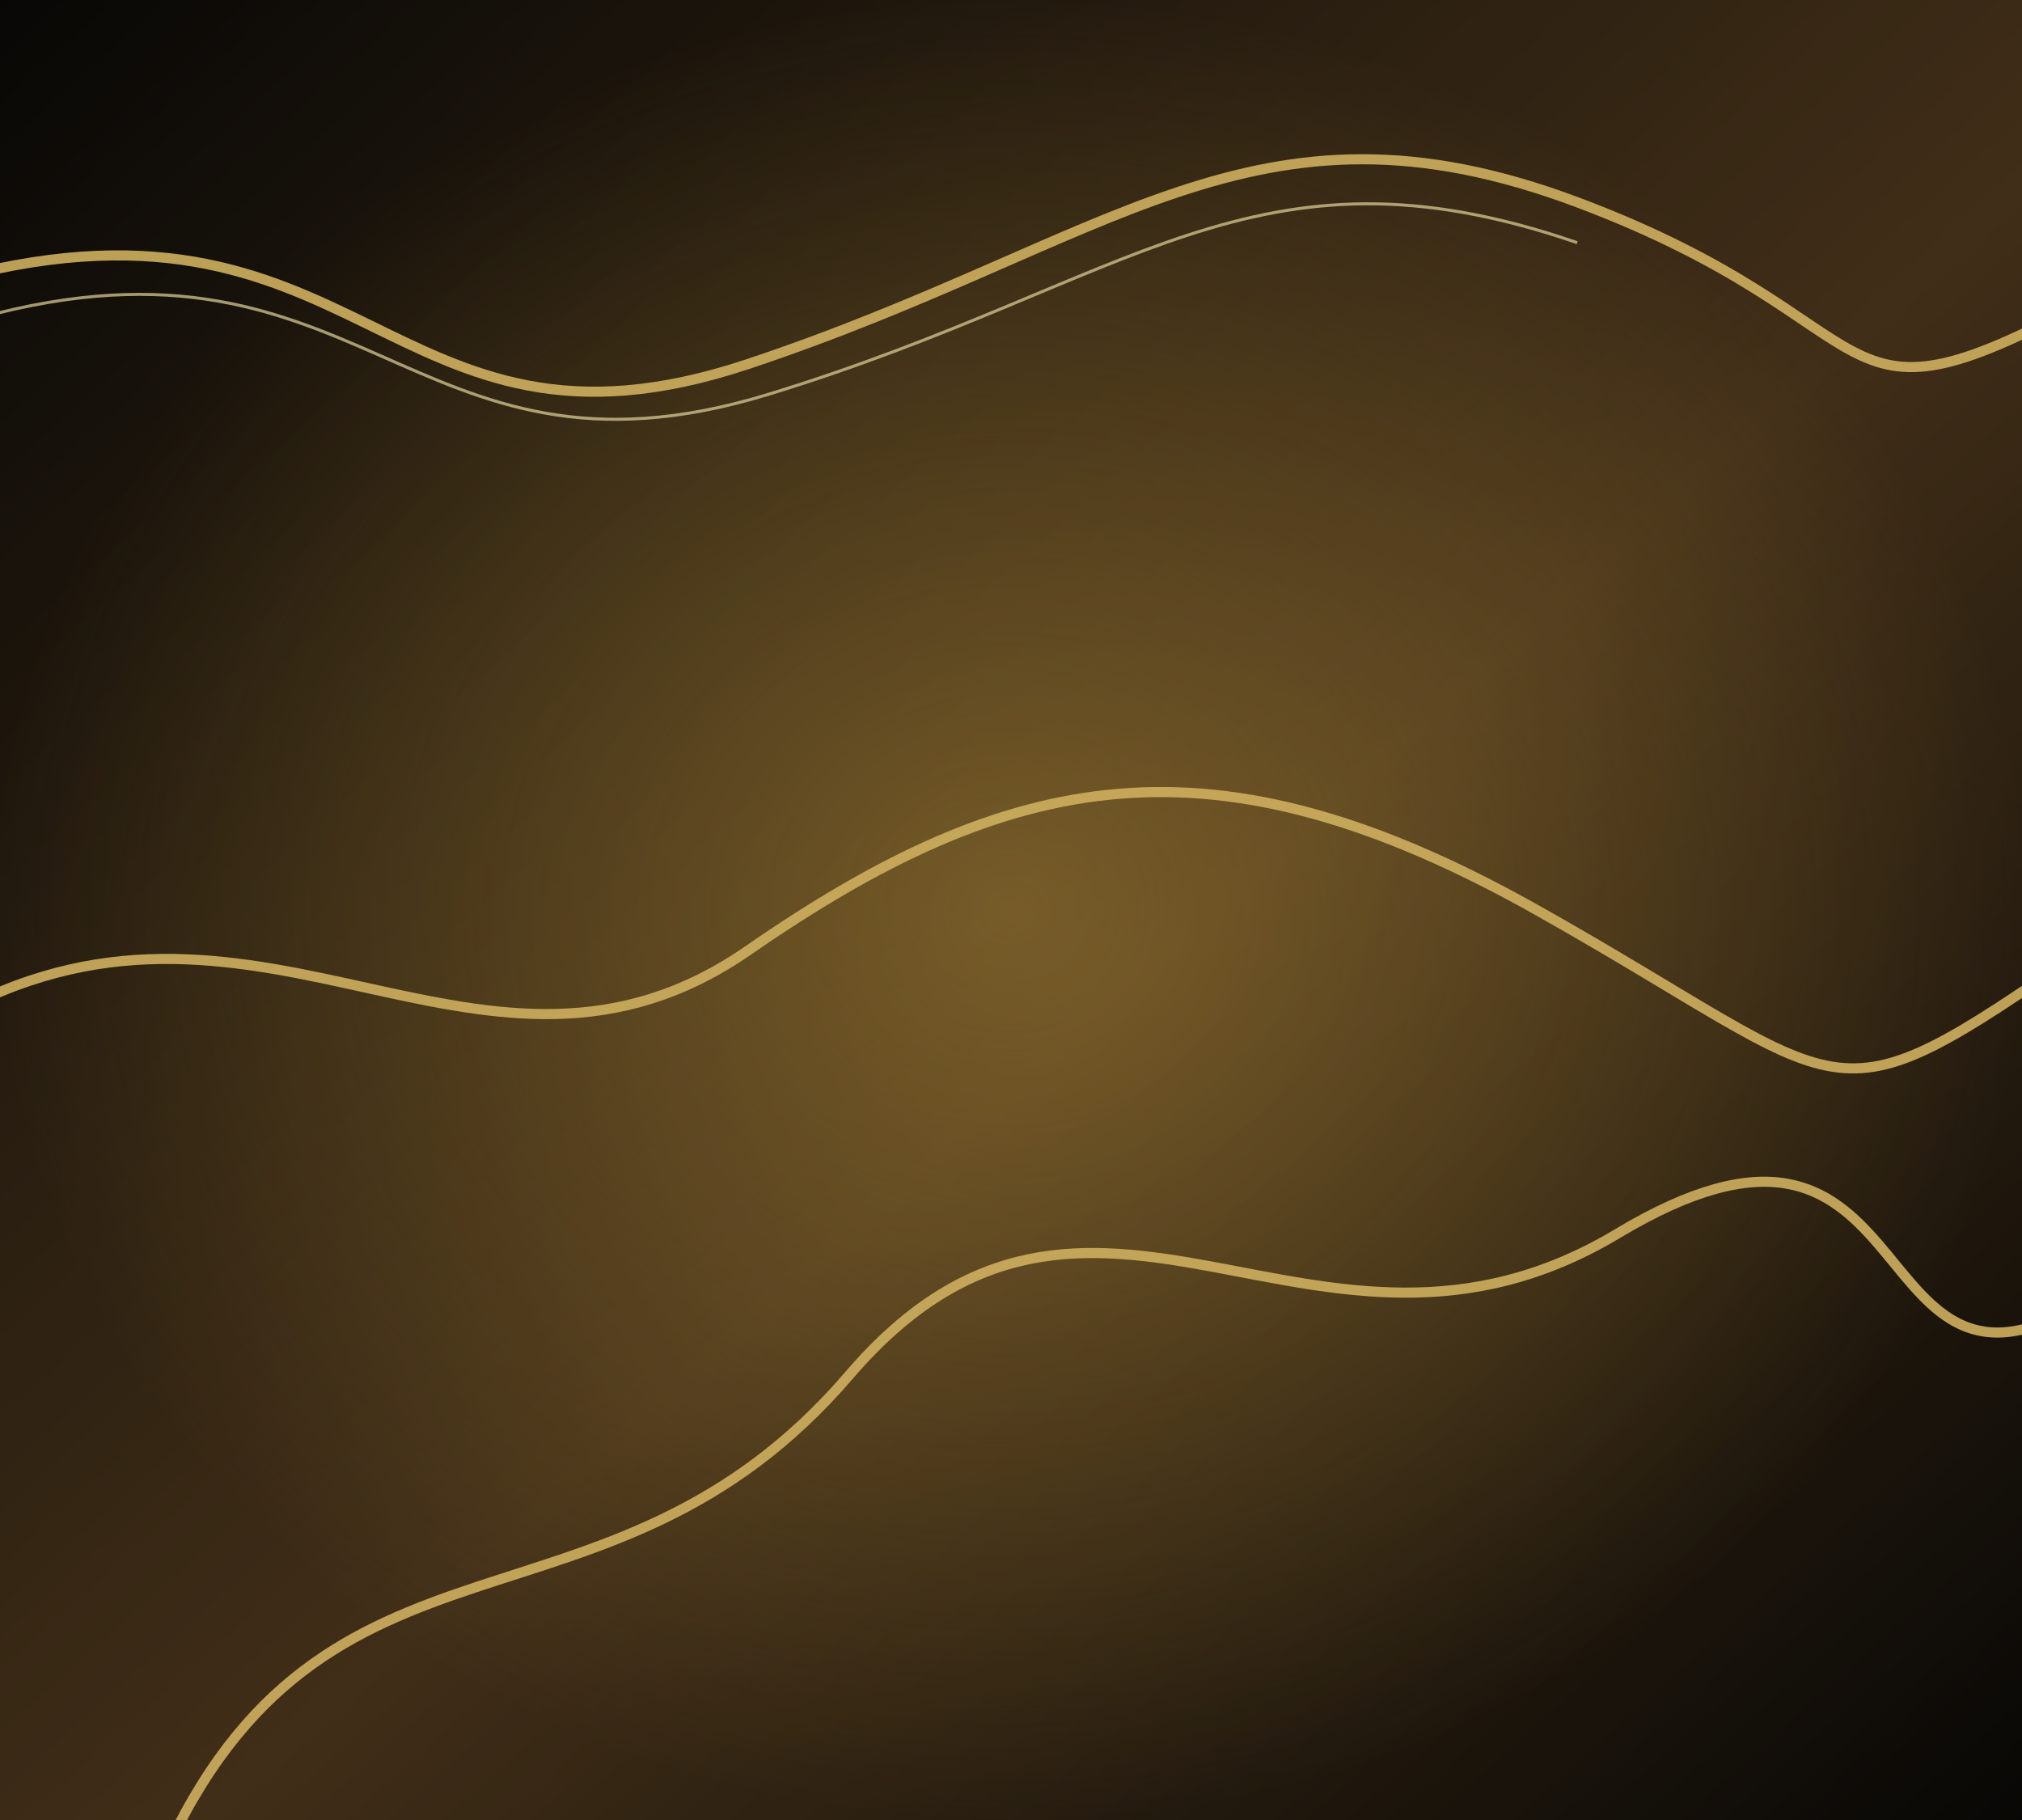
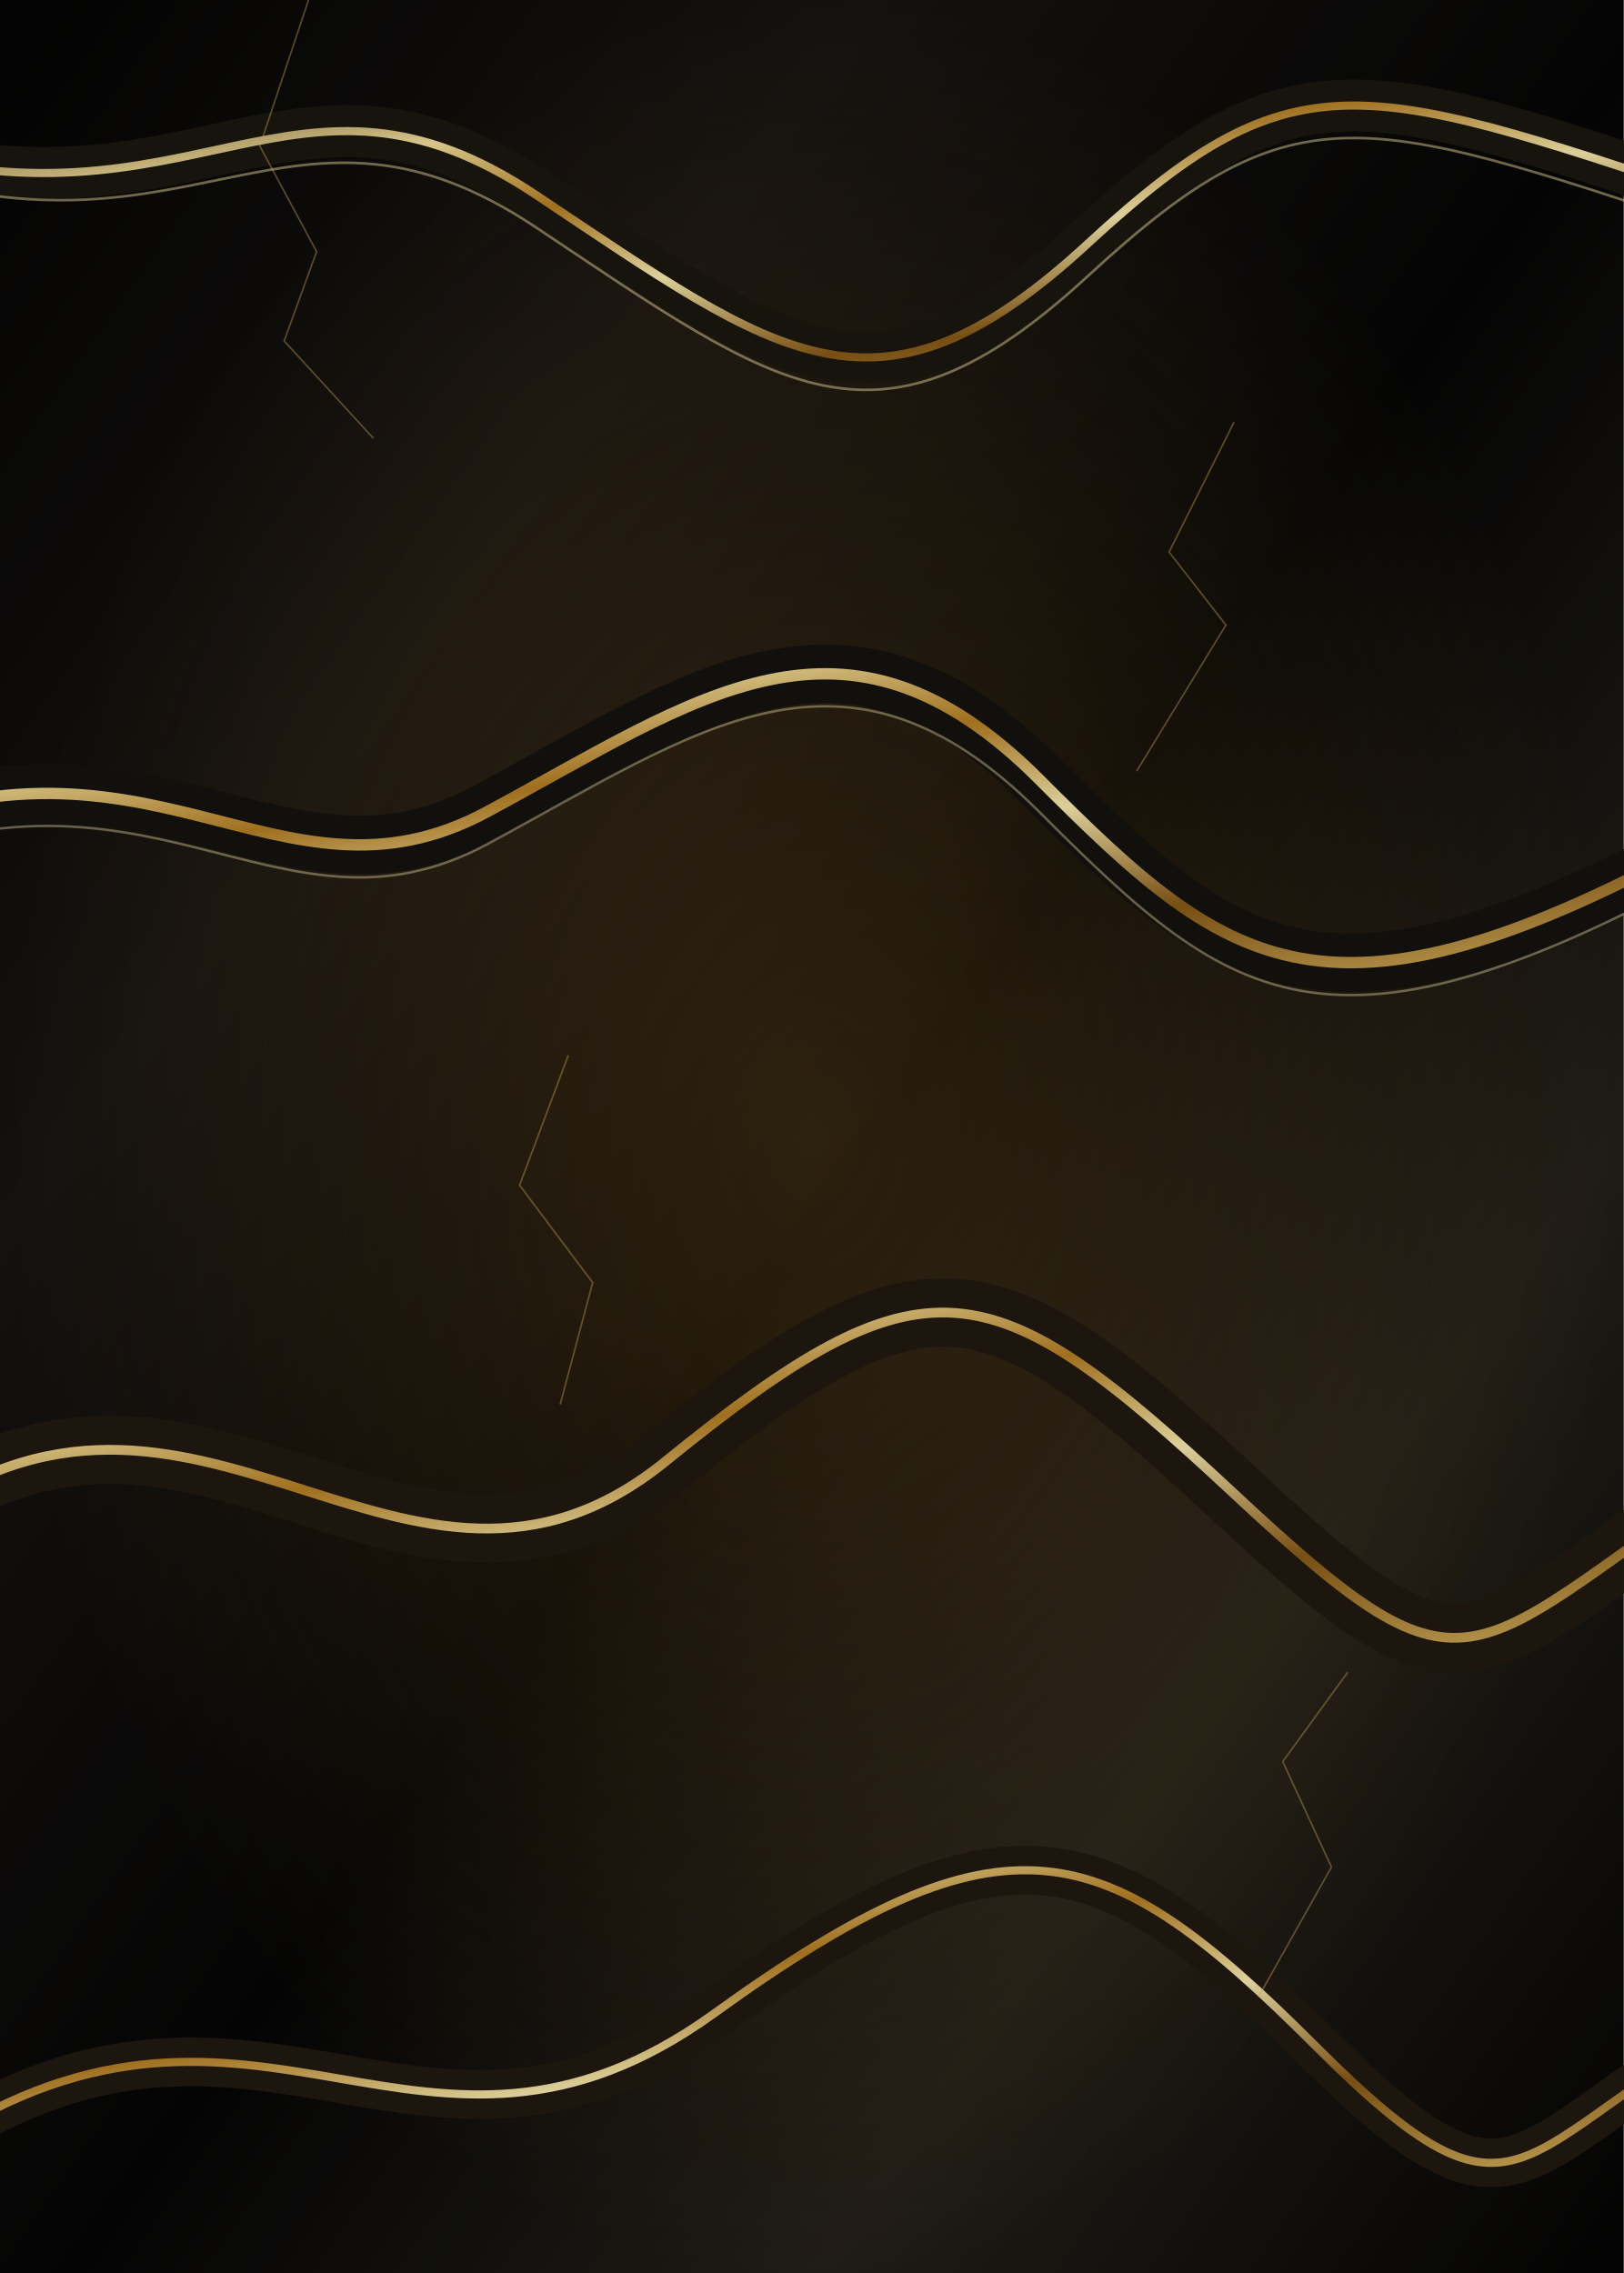
- <svg xmlns="http://www.w3.org/2000/svg" width="1000" height="900" viewBox="0 0 1000 900">
+ <svg xmlns="http://www.w3.org/2000/svg" width="1000" height="1400" viewBox="0 0 1000 1400">
  <defs>
-     <linearGradient id="base" x1="0" y1="0" x2="1" y2="1">
-       <stop stop-color="#090806" />
-       <stop offset=".55" stop-color="#49341b" />
-       <stop offset="1" stop-color="#090806" />
+     <linearGradient id="marble" x1="0" y1="0" x2="1" y2="1">
+       <stop stop-color="#030303" />
+       <stop offset=".27" stop-color="#171411" />
+       <stop offset=".52" stop-color="#050505" />
+       <stop offset=".75" stop-color="#242019" />
+       <stop offset="1" stop-color="#030303" />
    </linearGradient>
-     <radialGradient id="glow">
-       <stop stop-color="#e5b64a" stop-opacity=".42" />
-       <stop offset="1" stop-color="#e5b64a" stop-opacity="0" />
+     <linearGradient id="gold" x1="0" y1="0" x2="1" y2="1">
+       <stop stop-color="#5c3c12" />
+       <stop offset=".22" stop-color="#f9e5a0" />
+       <stop offset=".38" stop-color="#b98124" />
+       <stop offset=".55" stop-color="#fff1b3" />
+       <stop offset=".75" stop-color="#8a5a16" />
+       <stop offset="1" stop-color="#e4c26a" />
+     </linearGradient>
+     <radialGradient id="warm">
+       <stop stop-color="#c58b31" stop-opacity=".24" />
+       <stop offset="1" stop-color="#c58b31" stop-opacity="0" />
    </radialGradient>
  </defs>
-   <rect width="1000" height="900" fill="url(#base)" />
-   <rect width="1000" height="900" fill="url(#glow)" />
-   <path d="M-30 140 C180 80 190 240 370 180 S620 40 780 100 S900 220 1030 150 M-20 500 C130 420 240 560 370 470 S600 360 760 450 S900 560 1030 470 M80 920 C160 740 300 820 420 680 S650 700 800 610 S920 700 1020 650" fill="none" stroke="#eac76c" stroke-width="5" stroke-opacity=".9" />
-   <path d="M-20 160 C180 100 200 250 380 195 S620 65 780 120" fill="none" stroke="#fff0b0" stroke-width="1.5" stroke-opacity=".7" />
-   <rect width="1000" height="900" fill="#000" opacity=".12" />
+   <rect width="1000" height="1400" fill="url(#marble)" />
+   <rect width="1000" height="1400" fill="url(#warm)" />
+   <g fill="none" stroke-linecap="round">
+     <path d="M-80 90C120 150 180 20 330 120S540 270 670 150 840 50 1080 130" stroke="#1b1710" stroke-width="32" />
+     <path d="M-80 90C120 150 180 20 330 120S540 270 670 150 840 50 1080 130" stroke="url(#gold)" stroke-width="5" />
+     <path d="M-70 105C120 168 180 40 330 140S540 290 670 170 840 70 1080 150" stroke="#f9e6a5" stroke-opacity=".5" stroke-width="1.6" />
+     <path d="M-100 520C90 430 170 570 300 500S520 360 640 480 820 650 1080 500" stroke="#15120e" stroke-width="36" />
+     <path d="M-100 520C90 430 170 570 300 500S520 360 640 480 820 650 1080 500" stroke="url(#gold)" stroke-width="7" />
+     <path d="M-100 540C90 450 170 590 300 520S520 380 640 500 820 670 1080 520" stroke="#fff0b5" stroke-opacity=".42" stroke-width="1.5" />
+     <path d="M-60 940C120 800 250 1030 410 900S610 780 760 920 900 1020 1080 900" stroke="#201a10" stroke-width="42" />
+     <path d="M-60 940C120 800 250 1030 410 900S610 780 760 920 900 1020 1080 900" stroke="url(#gold)" stroke-width="6" />
+     <path d="M-40 1320C160 1190 260 1370 440 1240S680 1130 810 1260 930 1320 1080 1240" stroke="#211a10" stroke-width="30" />
+     <path d="M-40 1320C160 1190 260 1370 440 1240S680 1130 810 1260 930 1320 1080 1240" stroke="url(#gold)" stroke-width="5" />
+   </g>
+   <g stroke="#e6c06b" stroke-opacity=".4" fill="none">
+     <path d="M190 0l-30 90 35 65-20 55 55 60" />
+     <path d="M760 260l-40 80 35 45-55 90" />
+     <path d="M350 650l-30 80 45 60-20 75" />
+     <path d="M830 1030l-40 55 30 65-45 80" />
+   </g>
+   <rect width="1000" height="1400" fill="#000" opacity=".14" />
</svg>
